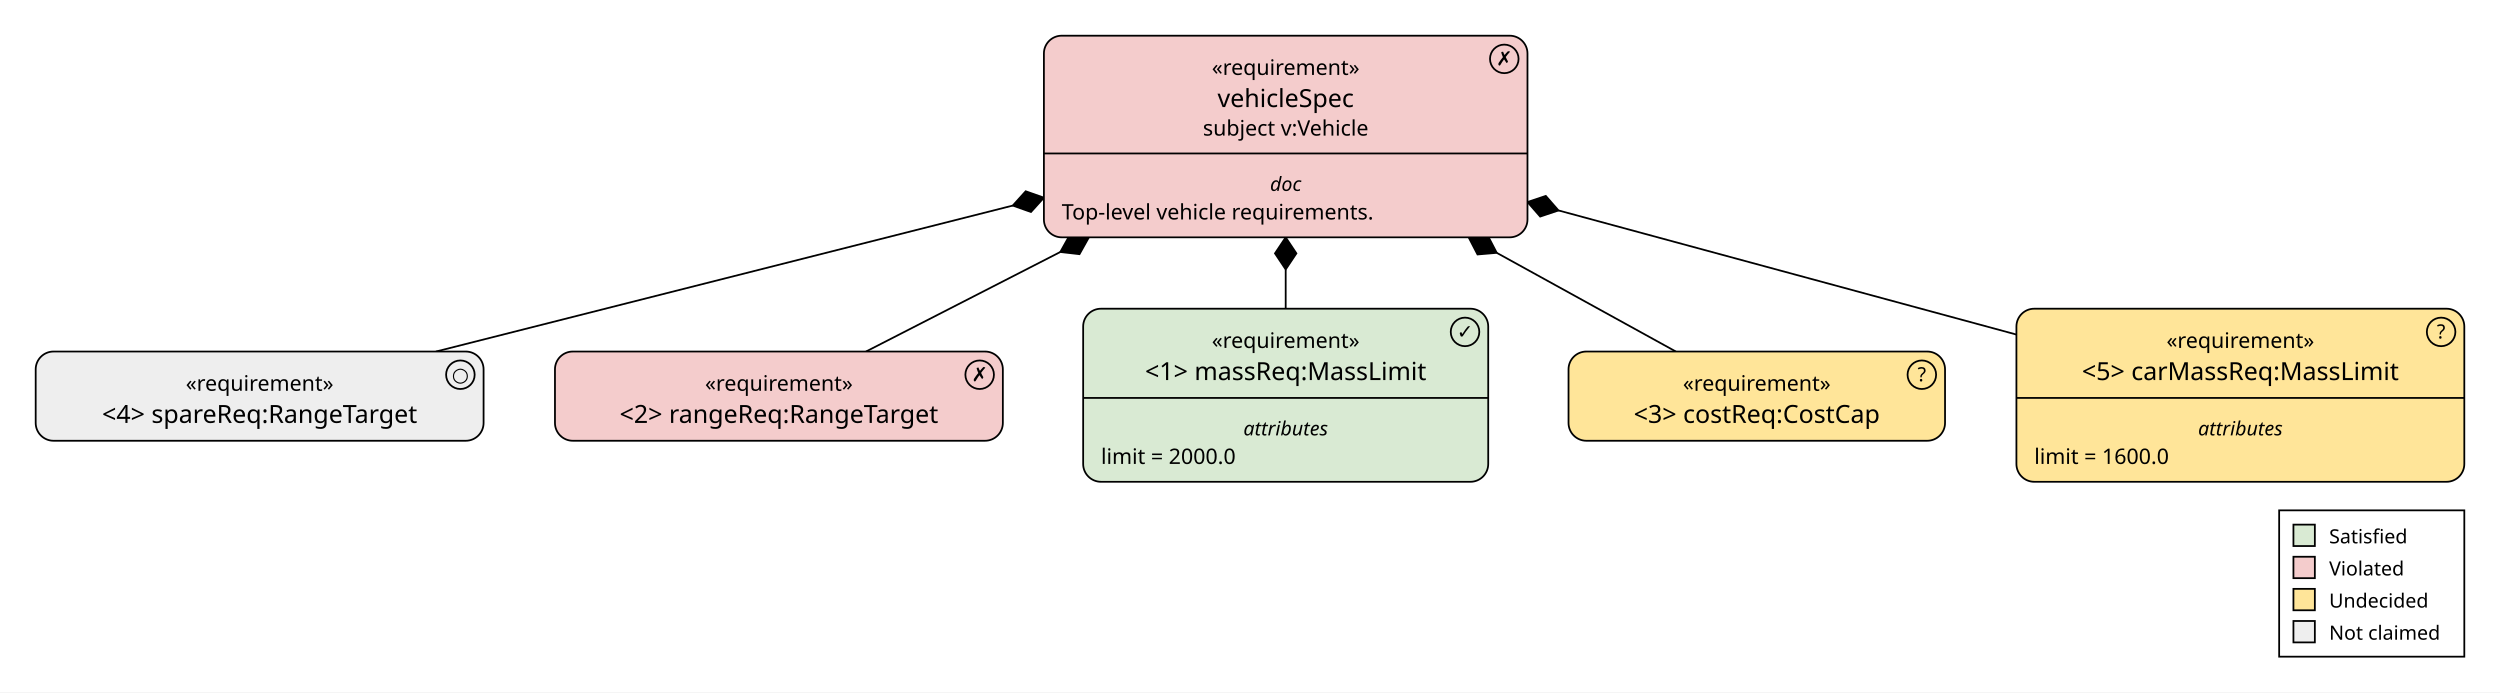
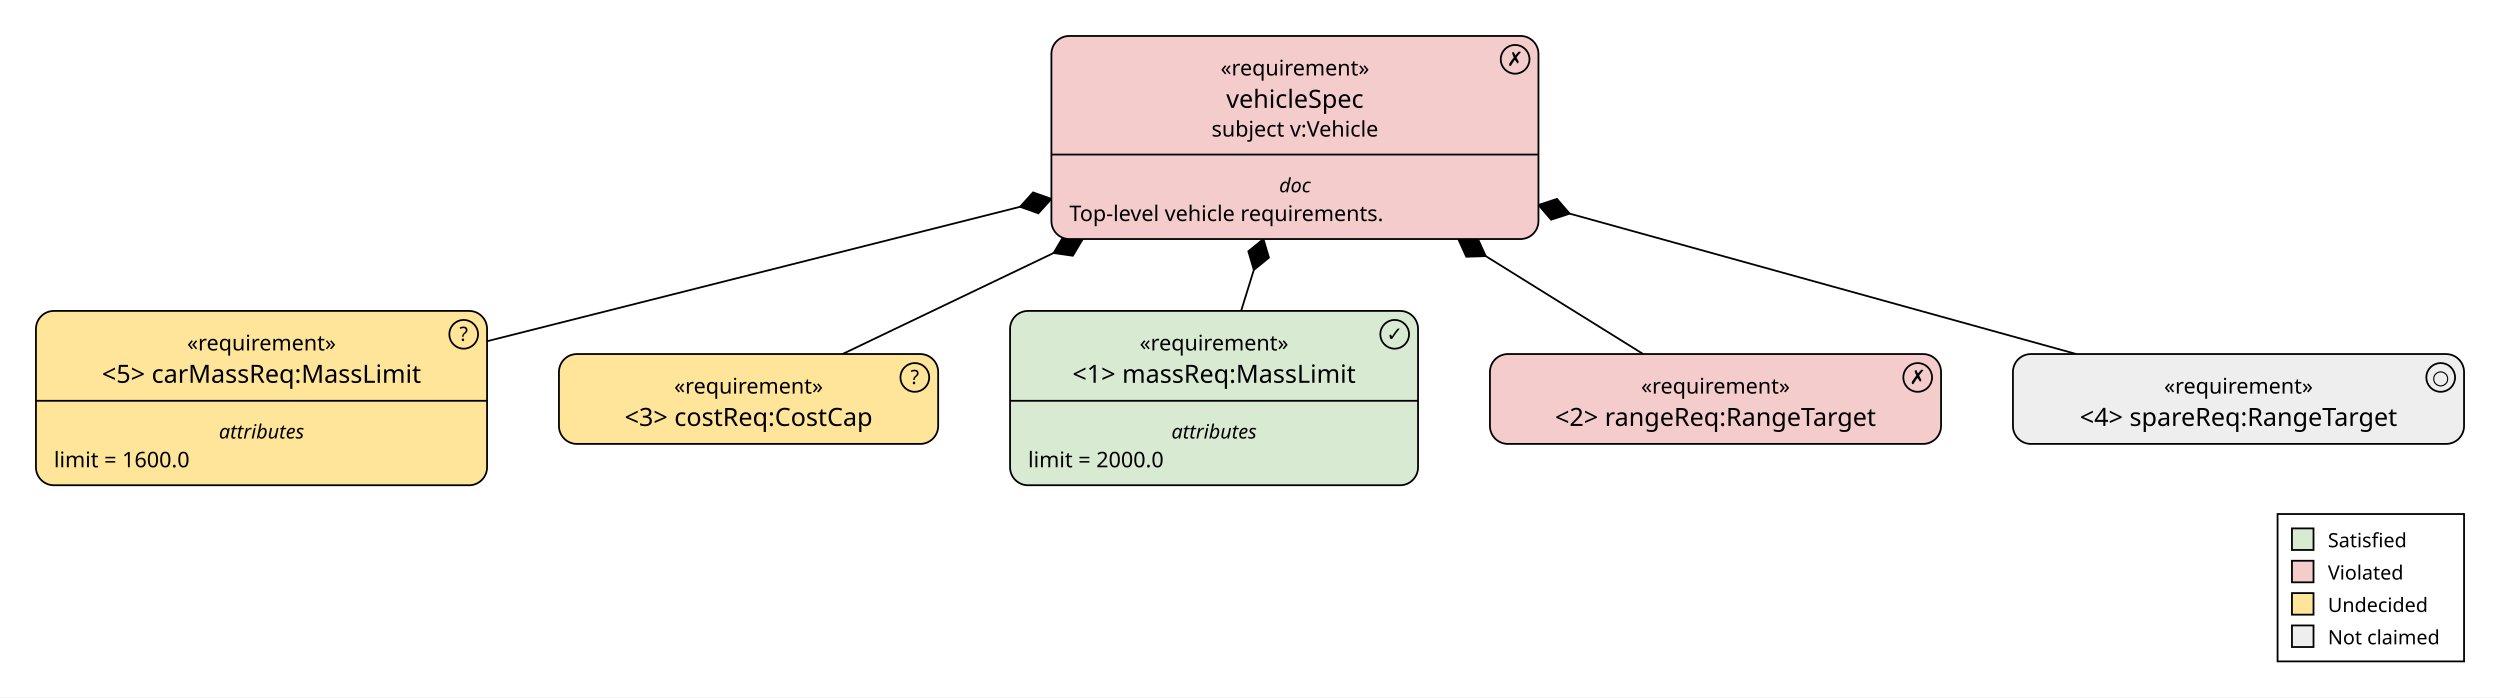
- <svg xmlns="http://www.w3.org/2000/svg" width="1401" height="388" viewBox="0 0 1401 388" font-family="sans-serif">
-   <rect x="0" y="0" width="1401" height="388" fill="#ffffff" />
-   <polyline points="873.37,117.93 1130,187.49" fill="none" stroke="#000000" />
-   <polygon points="856,113.22 863.12,121.37 873.37,117.93 866.26,109.79" fill="#000000" stroke="#000000" />
-   <polyline points="838.78,141.69 939.14,197" fill="none" stroke="#000000" />
-   <polygon points="823.02,133 828,142.6 838.78,141.69 833.79,132.09" fill="#000000" stroke="#000000" />
-   <polyline points="720.5,151 720.5,173" fill="none" stroke="#000000" />
-   <polygon points="720.5,133 714.5,142 720.5,151 726.5,142" fill="#000000" stroke="#000000" />
-   <polyline points="594.2,141.21 485.3,197" fill="none" stroke="#000000" />
-   <polygon points="610.22,133 599.47,131.76 594.2,141.21 604.94,142.44" fill="#000000" stroke="#000000" />
-   <polyline points="567.55,115.2 244.3,197" fill="none" stroke="#000000" />
-   <polygon points="585,110.79 574.8,107.18 567.55,115.2 577.75,118.81" fill="#000000" stroke="#000000" />
+ <svg xmlns="http://www.w3.org/2000/svg" width="1391" height="388" viewBox="0 0 1391 388" font-family="sans-serif">
+   <rect x="0" y="0" width="1391" height="388" fill="#ffffff" />
+   <polyline points="567.55,115.07 271,189.85" fill="none" stroke="#000000" />
+   <polygon points="585,110.67 574.81,107.05 567.55,115.07 577.74,118.69" fill="#000000" stroke="#000000" />
+   <polyline points="586.22,140.77 468.73,197" fill="none" stroke="#000000" />
+   <polygon points="602.45,133 591.74,131.47 586.22,140.77 596.92,142.3" fill="#000000" stroke="#000000" />
+   <polyline points="697.63,150.19 690.55,173" fill="none" stroke="#000000" />
+   <polygon points="702.97,133 694.57,139.82 697.63,150.19 706.03,143.37" fill="#000000" stroke="#000000" />
+   <polyline points="826.65,142.5 914.29,197" fill="none" stroke="#000000" />
+   <polygon points="811.37,133 815.84,142.85 826.65,142.5 822.18,132.66" fill="#000000" stroke="#000000" />
+   <polyline points="873.35,118.86 1155.29,197" fill="none" stroke="#000000" />
+   <polygon points="856,114.05 863.07,122.24 873.35,118.86 866.28,110.67" fill="#000000" stroke="#000000" />
  <rect x="585" y="20" width="271" height="113" rx="10" fill="#f4cccc" stroke="#000000" />
  <text x="720.5" y="42" text-anchor="middle" font-size="12">«requirement»</text>
  <text x="720.5" y="60" text-anchor="middle" font-size="14">vehicleSpec</text>
  <text x="720.5" y="76" text-anchor="middle" font-size="12">subject v:Vehicle</text>
  <rect x="835" y="25" width="16" height="16" rx="8" fill="none" stroke="#000000" />
  <text x="843" y="36.67" text-anchor="middle" font-size="11">✗</text>
  <polyline points="585,86 856,86" fill="none" stroke="#000000" />
  <text x="720.5" y="107" text-anchor="middle" font-size="11" font-style="italic">doc</text>
  <text x="595" y="123" text-anchor="start" font-size="12">Top-level vehicle requirements.</text>
-   <rect x="1130" y="173" width="251" height="97" rx="10" fill="#ffe599" stroke="#000000" />
-   <text x="1255.5" y="195" text-anchor="middle" font-size="12">«requirement»</text>
-   <text x="1255.5" y="213" text-anchor="middle" font-size="14">&lt;5&gt; carMassReq:MassLimit</text>
-   <rect x="1360" y="178" width="16" height="16" rx="8" fill="none" stroke="#000000" />
-   <text x="1368" y="189.67" text-anchor="middle" font-size="11">?</text>
-   <polyline points="1130,223 1381,223" fill="none" stroke="#000000" />
-   <text x="1255.5" y="244" text-anchor="middle" font-size="11" font-style="italic">attributes</text>
-   <text x="1140" y="260" text-anchor="start" font-size="12">limit = 1600.0</text>
-   <rect x="879" y="197" width="211" height="50" rx="10" fill="#ffe599" stroke="#000000" />
-   <text x="984.5" y="219" text-anchor="middle" font-size="12">«requirement»</text>
-   <text x="984.5" y="237" text-anchor="middle" font-size="14">&lt;3&gt; costReq:CostCap</text>
-   <rect x="1069" y="202" width="16" height="16" rx="8" fill="none" stroke="#000000" />
-   <text x="1077" y="213.67" text-anchor="middle" font-size="11">?</text>
-   <rect x="607" y="173" width="227" height="97" rx="10" fill="#d9ead3" stroke="#000000" />
-   <text x="720.5" y="195" text-anchor="middle" font-size="12">«requirement»</text>
-   <text x="720.5" y="213" text-anchor="middle" font-size="14">&lt;1&gt; massReq:MassLimit</text>
-   <rect x="813" y="178" width="16" height="16" rx="8" fill="none" stroke="#000000" />
-   <text x="821" y="189.67" text-anchor="middle" font-size="11">✓</text>
-   <polyline points="607,223 834,223" fill="none" stroke="#000000" />
-   <text x="720.5" y="244" text-anchor="middle" font-size="11" font-style="italic">attributes</text>
-   <text x="617" y="260" text-anchor="start" font-size="12">limit = 2000.0</text>
-   <rect x="311" y="197" width="251" height="50" rx="10" fill="#f4cccc" stroke="#000000" />
-   <text x="436.5" y="219" text-anchor="middle" font-size="12">«requirement»</text>
-   <text x="436.5" y="237" text-anchor="middle" font-size="14">&lt;2&gt; rangeReq:RangeTarget</text>
-   <rect x="541" y="202" width="16" height="16" rx="8" fill="none" stroke="#000000" />
-   <text x="549" y="213.67" text-anchor="middle" font-size="11">✗</text>
-   <rect x="20" y="197" width="251" height="50" rx="10" fill="#eeeeee" stroke="#000000" />
-   <text x="145.5" y="219" text-anchor="middle" font-size="12">«requirement»</text>
-   <text x="145.5" y="237" text-anchor="middle" font-size="14">&lt;4&gt; spareReq:RangeTarget</text>
-   <rect x="250" y="202" width="16" height="16" rx="8" fill="none" stroke="#000000" />
-   <text x="258" y="213.67" text-anchor="middle" font-size="11">○</text>
-   <rect x="1277.24" y="286" width="103.76" height="82" fill="#ffffff" stroke="#000000" />
-   <rect x="1285.24" y="294" width="12" height="12" fill="#d9ead3" stroke="#000000" />
-   <text x="1305.24" y="304.5" text-anchor="start" font-size="11">Satisfied</text>
-   <rect x="1285.24" y="312" width="12" height="12" fill="#f4cccc" stroke="#000000" />
-   <text x="1305.24" y="322.5" text-anchor="start" font-size="11">Violated</text>
-   <rect x="1285.24" y="330" width="12" height="12" fill="#ffe599" stroke="#000000" />
-   <text x="1305.24" y="340.5" text-anchor="start" font-size="11">Undecided</text>
-   <rect x="1285.24" y="348" width="12" height="12" fill="#eeeeee" stroke="#000000" />
-   <text x="1305.24" y="358.5" text-anchor="start" font-size="11">Not claimed</text>
+   <rect x="20" y="173" width="251" height="97" rx="10" fill="#ffe599" stroke="#000000" />
+   <text x="145.5" y="195" text-anchor="middle" font-size="12">«requirement»</text>
+   <text x="145.5" y="213" text-anchor="middle" font-size="14">&lt;5&gt; carMassReq:MassLimit</text>
+   <rect x="250" y="178" width="16" height="16" rx="8" fill="none" stroke="#000000" />
+   <text x="258" y="189.67" text-anchor="middle" font-size="11">?</text>
+   <polyline points="20,223 271,223" fill="none" stroke="#000000" />
+   <text x="145.5" y="244" text-anchor="middle" font-size="11" font-style="italic">attributes</text>
+   <text x="30" y="260" text-anchor="start" font-size="12">limit = 1600.0</text>
+   <rect x="311" y="197" width="211" height="50" rx="10" fill="#ffe599" stroke="#000000" />
+   <text x="416.5" y="219" text-anchor="middle" font-size="12">«requirement»</text>
+   <text x="416.5" y="237" text-anchor="middle" font-size="14">&lt;3&gt; costReq:CostCap</text>
+   <rect x="501" y="202" width="16" height="16" rx="8" fill="none" stroke="#000000" />
+   <text x="509" y="213.67" text-anchor="middle" font-size="11">?</text>
+   <rect x="562" y="173" width="227" height="97" rx="10" fill="#d9ead3" stroke="#000000" />
+   <text x="675.5" y="195" text-anchor="middle" font-size="12">«requirement»</text>
+   <text x="675.5" y="213" text-anchor="middle" font-size="14">&lt;1&gt; massReq:MassLimit</text>
+   <rect x="768" y="178" width="16" height="16" rx="8" fill="none" stroke="#000000" />
+   <text x="776" y="189.67" text-anchor="middle" font-size="11">✓</text>
+   <polyline points="562,223 789,223" fill="none" stroke="#000000" />
+   <text x="675.5" y="244" text-anchor="middle" font-size="11" font-style="italic">attributes</text>
+   <text x="572" y="260" text-anchor="start" font-size="12">limit = 2000.0</text>
+   <rect x="829" y="197" width="251" height="50" rx="10" fill="#f4cccc" stroke="#000000" />
+   <text x="954.5" y="219" text-anchor="middle" font-size="12">«requirement»</text>
+   <text x="954.5" y="237" text-anchor="middle" font-size="14">&lt;2&gt; rangeReq:RangeTarget</text>
+   <rect x="1059" y="202" width="16" height="16" rx="8" fill="none" stroke="#000000" />
+   <text x="1067" y="213.67" text-anchor="middle" font-size="11">✗</text>
+   <rect x="1120" y="197" width="251" height="50" rx="10" fill="#eeeeee" stroke="#000000" />
+   <text x="1245.5" y="219" text-anchor="middle" font-size="12">«requirement»</text>
+   <text x="1245.5" y="237" text-anchor="middle" font-size="14">&lt;4&gt; spareReq:RangeTarget</text>
+   <rect x="1350" y="202" width="16" height="16" rx="8" fill="none" stroke="#000000" />
+   <text x="1358" y="213.67" text-anchor="middle" font-size="11">○</text>
+   <rect x="1267.24" y="286" width="103.76" height="82" fill="#ffffff" stroke="#000000" />
+   <rect x="1275.24" y="294" width="12" height="12" fill="#d9ead3" stroke="#000000" />
+   <text x="1295.24" y="304.5" text-anchor="start" font-size="11">Satisfied</text>
+   <rect x="1275.24" y="312" width="12" height="12" fill="#f4cccc" stroke="#000000" />
+   <text x="1295.24" y="322.5" text-anchor="start" font-size="11">Violated</text>
+   <rect x="1275.24" y="330" width="12" height="12" fill="#ffe599" stroke="#000000" />
+   <text x="1295.24" y="340.5" text-anchor="start" font-size="11">Undecided</text>
+   <rect x="1275.24" y="348" width="12" height="12" fill="#eeeeee" stroke="#000000" />
+   <text x="1295.24" y="358.5" text-anchor="start" font-size="11">Not claimed</text>
</svg>
